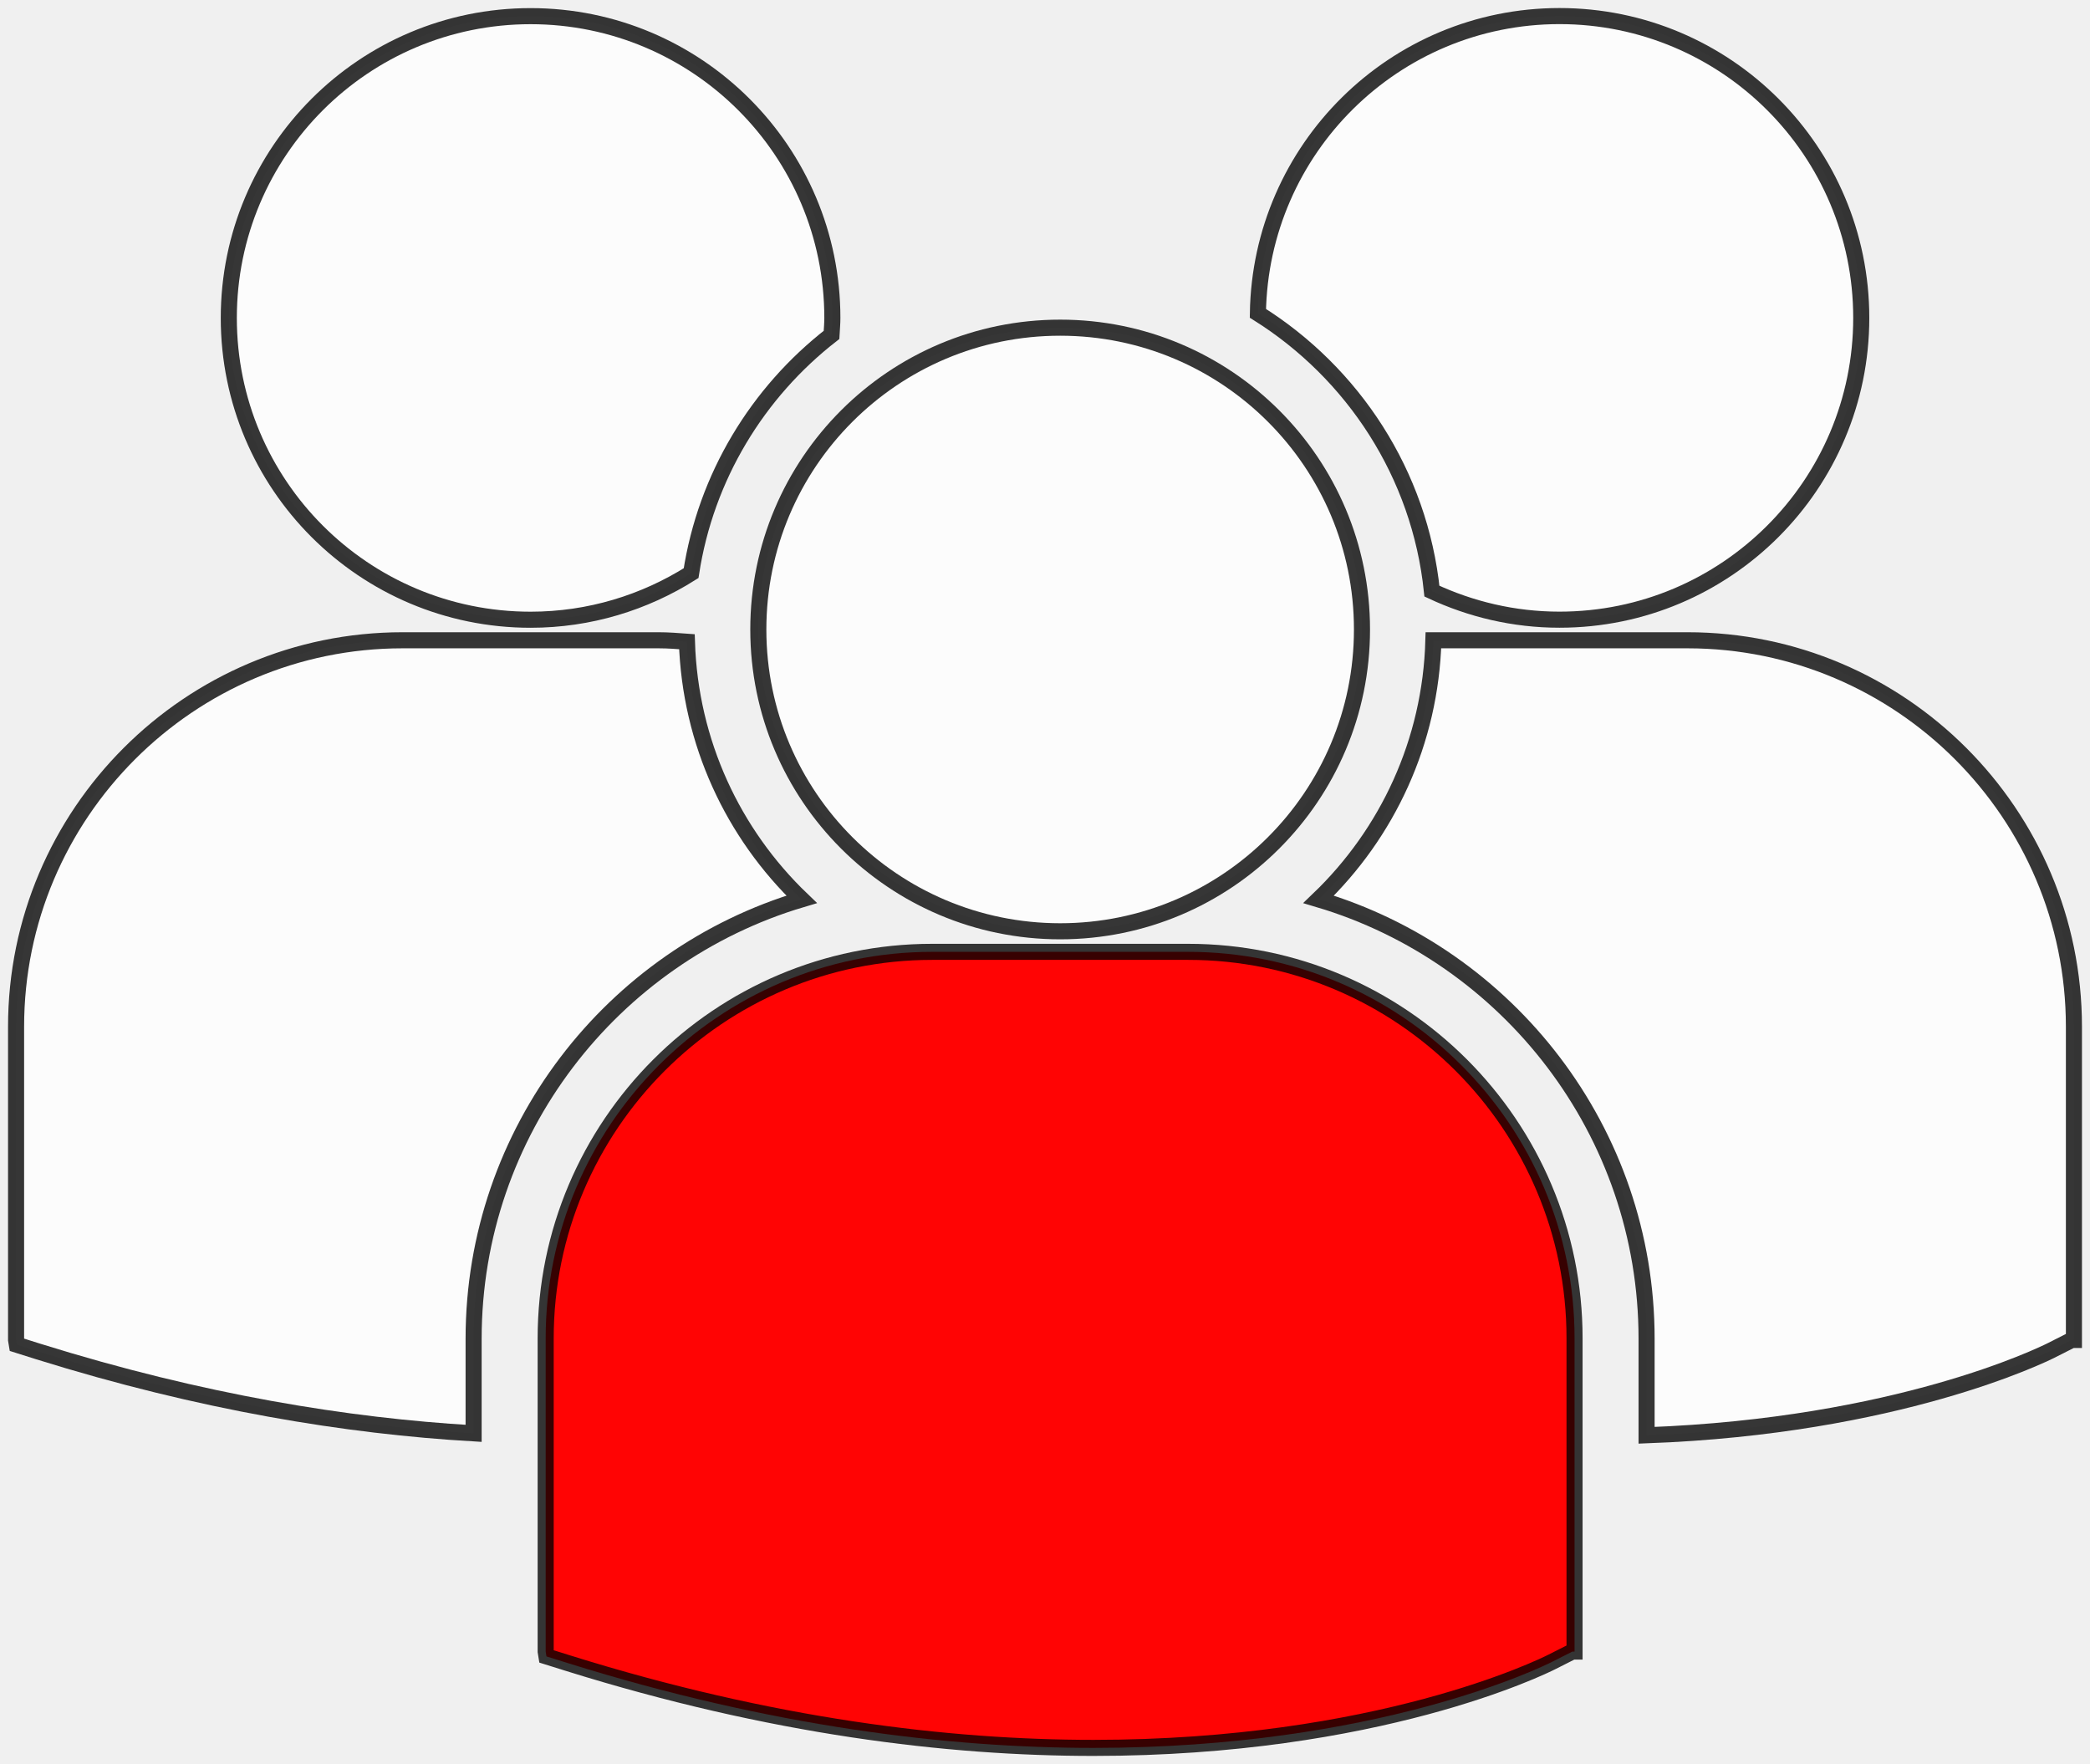
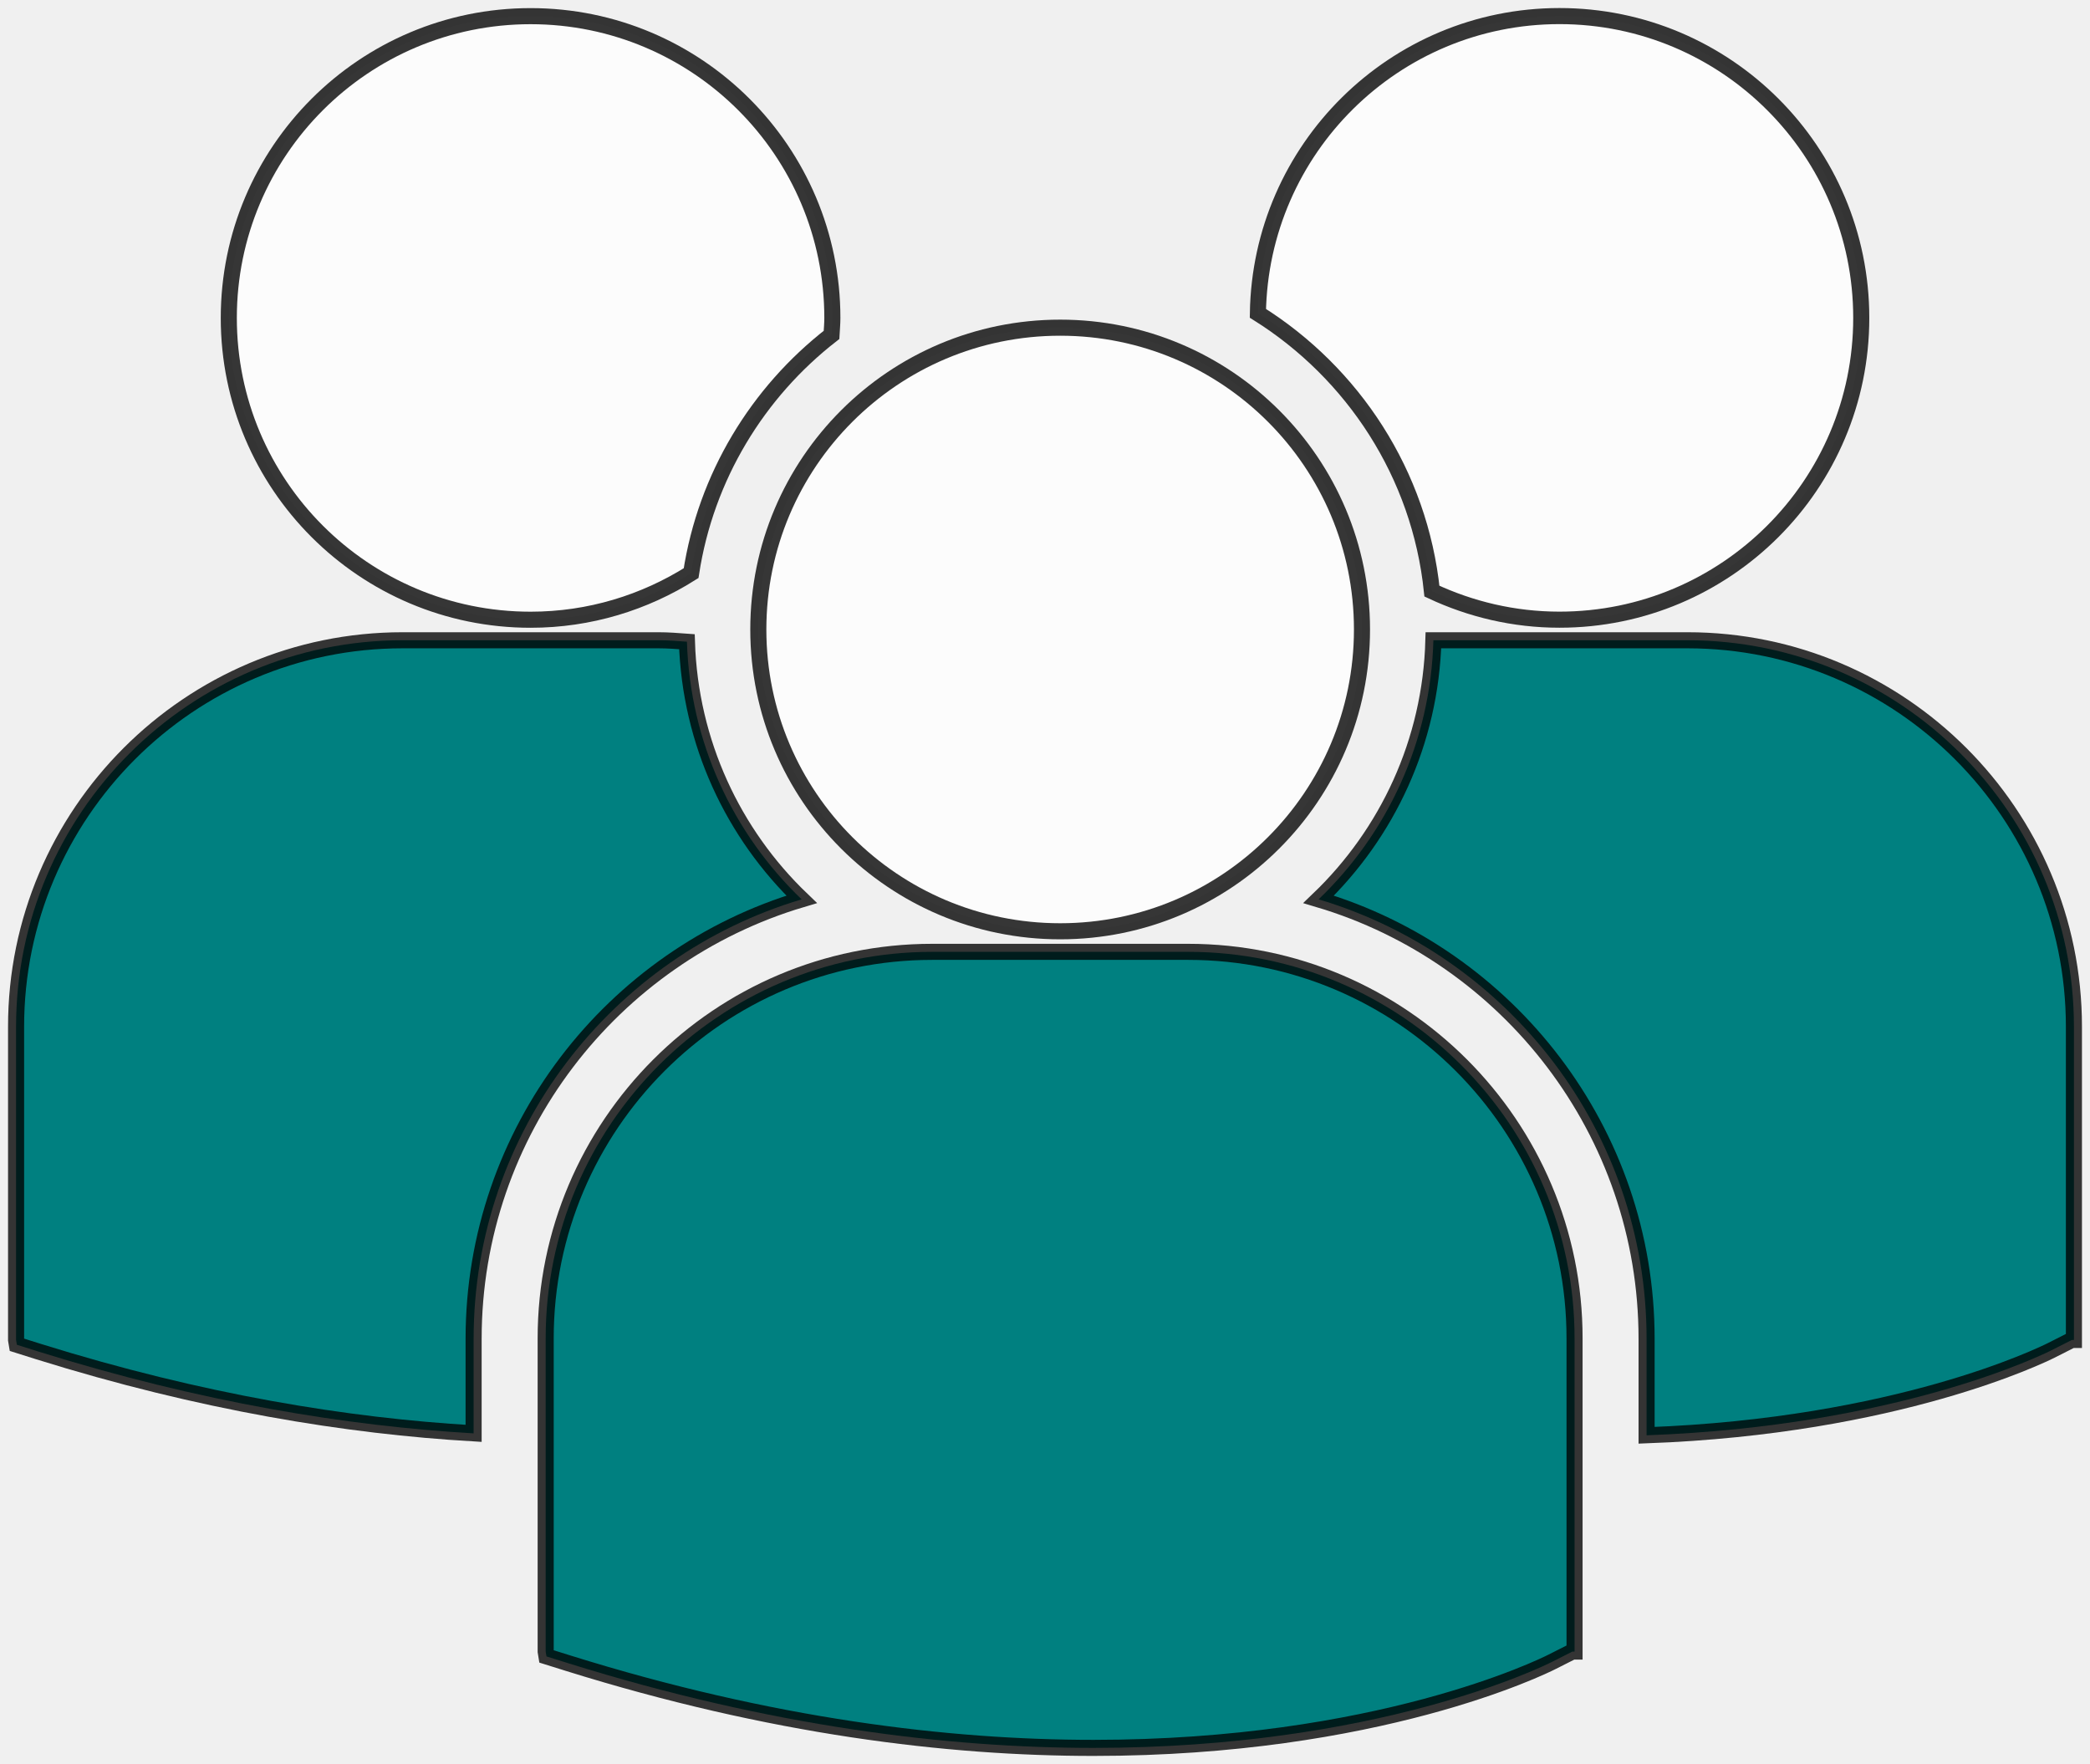
<svg xmlns="http://www.w3.org/2000/svg" version="1.1" id="Capa_1" x="0px" y="0px" width="520" height="438.871" viewBox="0 0 81.382 68.685" xml:space="preserve">
  <defs id="defs39" />
  <path style="fill:#ffffff;fill-opacity:0.784;stroke:#000000;stroke-width:0.626;stroke-miterlimit:4;stroke-dasharray:none;stroke-opacity:0.784" d="m 48.981,12.2 c 3.705,2.323 6.303,6.254 6.776,10.817 1.511,0.706 3.188,1.112 4.966,1.112 6.491,0 11.752,-5.261 11.752,-11.751 0,-6.491 -5.261,-11.752 -11.752,-11.752 -6.429,0.002 -11.644,5.169 -11.742,11.574 z" id="path4176" />
  <path style="fill:#ffffff;fill-opacity:0.784;stroke:#000000;stroke-width:0.626;stroke-miterlimit:4;stroke-dasharray:none;stroke-opacity:0.784" d="m 41.282,36.262 c 6.491,0 11.752,-5.262 11.752,-11.752 0,-6.49 -5.262,-11.751 -11.752,-11.751 -6.49,0 -11.754,5.262 -11.754,11.752 0,6.49 5.264,11.751 11.754,11.751 z" id="path4174" />
-   <path style="fill:#ff0000;fill-opacity:0.984;stroke:#000000;stroke-width:0.626;stroke-miterlimit:4;stroke-dasharray:none;stroke-opacity:0.784" d="m 46.267,37.063 -9.972,0 c -8.297,0 -15.047,6.751 -15.047,15.048 l 0,12.195 0.031,0.191 0.84,0.263 c 7.918,2.474 14.797,3.299 20.459,3.299 11.059,0 17.469,-3.153 17.864,-3.354 l 0.785,-0.397 0.084,0 0,-12.197 c 0.003,-8.297 -6.747,-15.048 -15.044,-15.048 z" id="path4172" />
-   <path style="fill:#ffffff;fill-opacity:0.784;stroke:#000000;stroke-width:0.626;stroke-miterlimit:4;stroke-dasharray:none;stroke-opacity:0.784" d="m 65.71,24.931 -9.895,0 c -0.107,3.959 -1.797,7.524 -4.47,10.088 7.375,2.193 12.771,9.032 12.771,17.11 l 0,3.758 c 9.77,-0.358 15.4,-3.127 15.771,-3.313 l 0.785,-0.398 0.084,0 0,-12.199 c 0,-8.296 -6.75,-15.046 -15.046,-15.046 z" id="path4170" />
+   <path style="fill:#008080;fill-opacity:1;stroke:#000000;stroke-width:0.626;stroke-miterlimit:4;stroke-dasharray:none;stroke-opacity:0.784" d="m 46.267,37.063 -9.972,0 c -8.297,0 -15.047,6.751 -15.047,15.048 l 0,12.195 0.031,0.191 0.84,0.263 c 7.918,2.474 14.797,3.299 20.459,3.299 11.059,0 17.469,-3.153 17.864,-3.354 l 0.785,-0.397 0.084,0 0,-12.197 c 0.003,-8.297 -6.747,-15.048 -15.044,-15.048 z" id="path4172" />
+   <path style="fill:#008080;fill-opacity:1;stroke:#000000;stroke-width:0.626;stroke-miterlimit:4;stroke-dasharray:none;stroke-opacity:0.784" d="m 65.71,24.931 -9.895,0 c -0.107,3.959 -1.797,7.524 -4.47,10.088 7.375,2.193 12.771,9.032 12.771,17.11 l 0,3.758 c 9.77,-0.358 15.4,-3.127 15.771,-3.313 l 0.785,-0.398 0.084,0 0,-12.199 c 0,-8.296 -6.75,-15.046 -15.046,-15.046 z" id="path4170" />
  <path style="fill:#ffffff;fill-opacity:0.784;stroke:#000000;stroke-width:0.626;stroke-miterlimit:4;stroke-dasharray:none;stroke-opacity:0.784" d="m 20.661,24.131 c 2.299,0 4.438,-0.671 6.25,-1.814 0.576,-3.757 2.59,-7.04 5.467,-9.276 0.012,-0.22 0.033,-0.438 0.033,-0.66 0,-6.491 -5.262,-11.752 -11.75,-11.752 -6.492,0 -11.752,5.261 -11.752,11.752 0,6.488 5.26,11.75 11.752,11.75 z" id="path4168" />
-   <path style="fill:#ffffff;fill-opacity:0.784;stroke:#000000;stroke-width:0.626;stroke-miterlimit:4;stroke-dasharray:none;stroke-opacity:0.784" d="m 31.215,35.019 c -2.66,-2.551 -4.344,-6.097 -4.467,-10.032 -0.367,-0.027 -0.73,-0.056 -1.104,-0.056 l -9.971,0 c -8.297,0 -15.047,6.75 -15.047,15.046 l 0,12.197 0.031,0.188 0.84,0.265 c 6.352,1.983 12.021,2.897 16.945,3.185 l 0,-3.683 c 0.002,-8.078 5.396,-14.915 12.773,-17.11 z" id="path5" />
+   <path style="fill:#008080;fill-opacity:1;stroke:#000000;stroke-width:0.626;stroke-miterlimit:4;stroke-dasharray:none;stroke-opacity:0.784" d="m 31.215,35.019 c -2.66,-2.551 -4.344,-6.097 -4.467,-10.032 -0.367,-0.027 -0.73,-0.056 -1.104,-0.056 l -9.971,0 c -8.297,0 -15.047,6.75 -15.047,15.046 l 0,12.197 0.031,0.188 0.84,0.265 c 6.352,1.983 12.021,2.897 16.945,3.185 l 0,-3.683 c 0.002,-8.078 5.396,-14.915 12.773,-17.11 z" id="path5" />
  <g id="g7" style="fill:#ffffff;fill-opacity:1;stroke:#000000;stroke-width:0.626;stroke-miterlimit:4;stroke-dasharray:none;stroke-opacity:0.784" transform="translate(0.6260156,-5.721984)" />
  <g id="g9" style="fill:#ffffff;fill-opacity:1;stroke:#000000;stroke-width:0.626;stroke-miterlimit:4;stroke-dasharray:none;stroke-opacity:0.784" transform="translate(0.6260156,-5.721984)" />
  <g id="g11" style="fill:#ffffff;fill-opacity:1;stroke:#000000;stroke-width:0.626;stroke-miterlimit:4;stroke-dasharray:none;stroke-opacity:0.784" transform="translate(0.6260156,-5.721984)" />
  <g id="g13" style="fill:#ffffff;fill-opacity:1;stroke:#000000;stroke-width:0.626;stroke-miterlimit:4;stroke-dasharray:none;stroke-opacity:0.784" transform="translate(0.6260156,-5.721984)" />
  <g id="g15" style="fill:#ffffff;fill-opacity:1;stroke:#000000;stroke-width:0.626;stroke-miterlimit:4;stroke-dasharray:none;stroke-opacity:0.784" transform="translate(0.6260156,-5.721984)" />
  <g id="g17" style="fill:#ffffff;fill-opacity:1;stroke:#000000;stroke-width:0.626;stroke-miterlimit:4;stroke-dasharray:none;stroke-opacity:0.784" transform="translate(0.6260156,-5.721984)" />
  <g id="g19" style="fill:#ffffff;fill-opacity:1;stroke:#000000;stroke-width:0.626;stroke-miterlimit:4;stroke-dasharray:none;stroke-opacity:0.784" transform="translate(0.6260156,-5.721984)" />
  <g id="g21" style="fill:#ffffff;fill-opacity:1;stroke:#000000;stroke-width:0.626;stroke-miterlimit:4;stroke-dasharray:none;stroke-opacity:0.784" transform="translate(0.6260156,-5.721984)" />
  <g id="g23" style="fill:#ffffff;fill-opacity:1;stroke:#000000;stroke-width:0.626;stroke-miterlimit:4;stroke-dasharray:none;stroke-opacity:0.784" transform="translate(0.6260156,-5.721984)" />
  <g id="g25" style="fill:#ffffff;fill-opacity:1;stroke:#000000;stroke-width:0.626;stroke-miterlimit:4;stroke-dasharray:none;stroke-opacity:0.784" transform="translate(0.6260156,-5.721984)" />
  <g id="g27" style="fill:#ffffff;fill-opacity:1;stroke:#000000;stroke-width:0.626;stroke-miterlimit:4;stroke-dasharray:none;stroke-opacity:0.784" transform="translate(0.6260156,-5.721984)" />
  <g id="g29" style="fill:#ffffff;fill-opacity:1;stroke:#000000;stroke-width:0.626;stroke-miterlimit:4;stroke-dasharray:none;stroke-opacity:0.784" transform="translate(0.6260156,-5.721984)" />
  <g id="g31" style="fill:#ffffff;fill-opacity:1;stroke:#000000;stroke-width:0.626;stroke-miterlimit:4;stroke-dasharray:none;stroke-opacity:0.784" transform="translate(0.6260156,-5.721984)" />
  <g id="g33" style="fill:#ffffff;fill-opacity:1;stroke:#000000;stroke-width:0.626;stroke-miterlimit:4;stroke-dasharray:none;stroke-opacity:0.784" transform="translate(0.6260156,-5.721984)" />
  <g id="g35" style="fill:#ffffff;fill-opacity:1;stroke:#000000;stroke-width:0.626;stroke-miterlimit:4;stroke-dasharray:none;stroke-opacity:0.784" transform="translate(0.6260156,-5.721984)" />
</svg>
